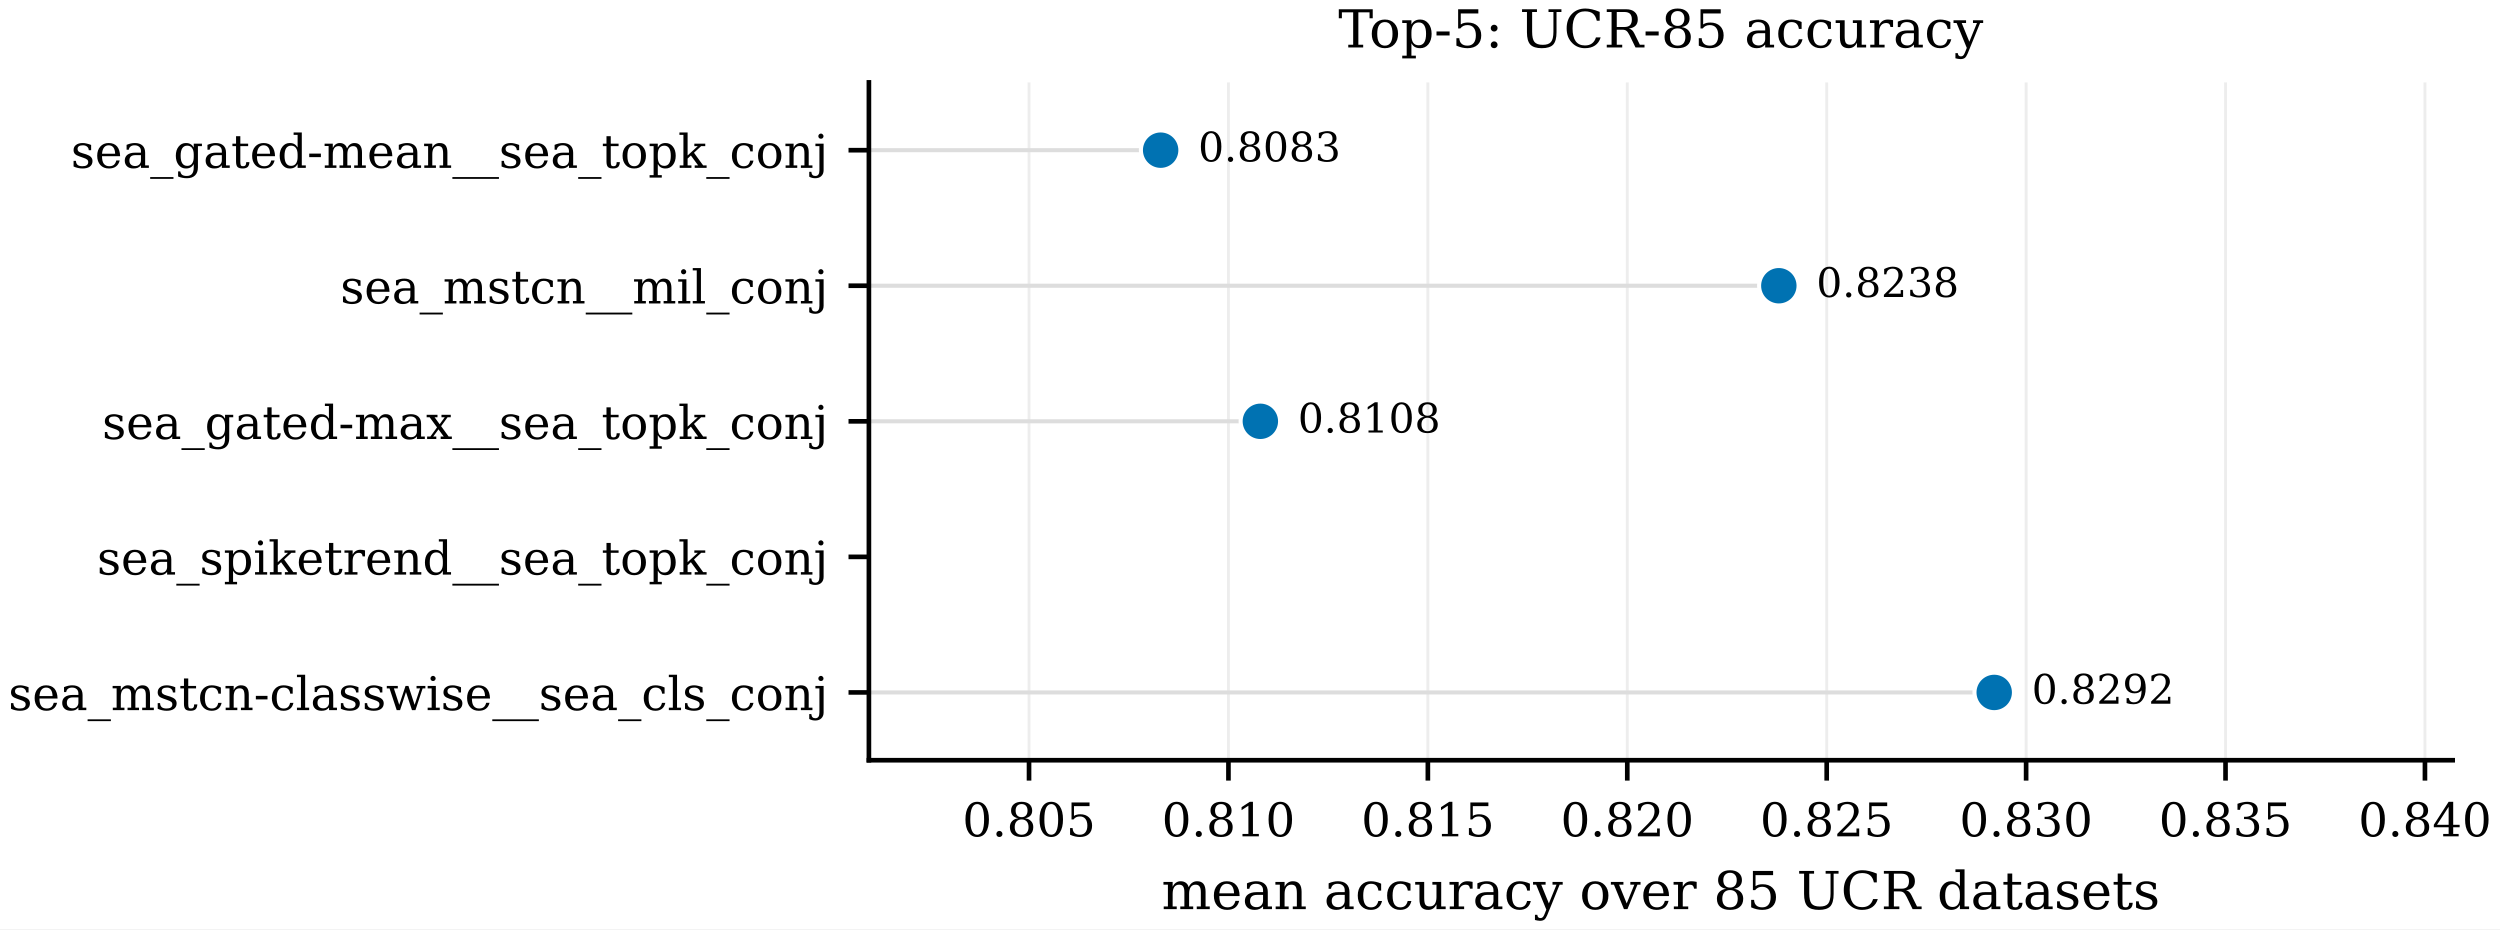
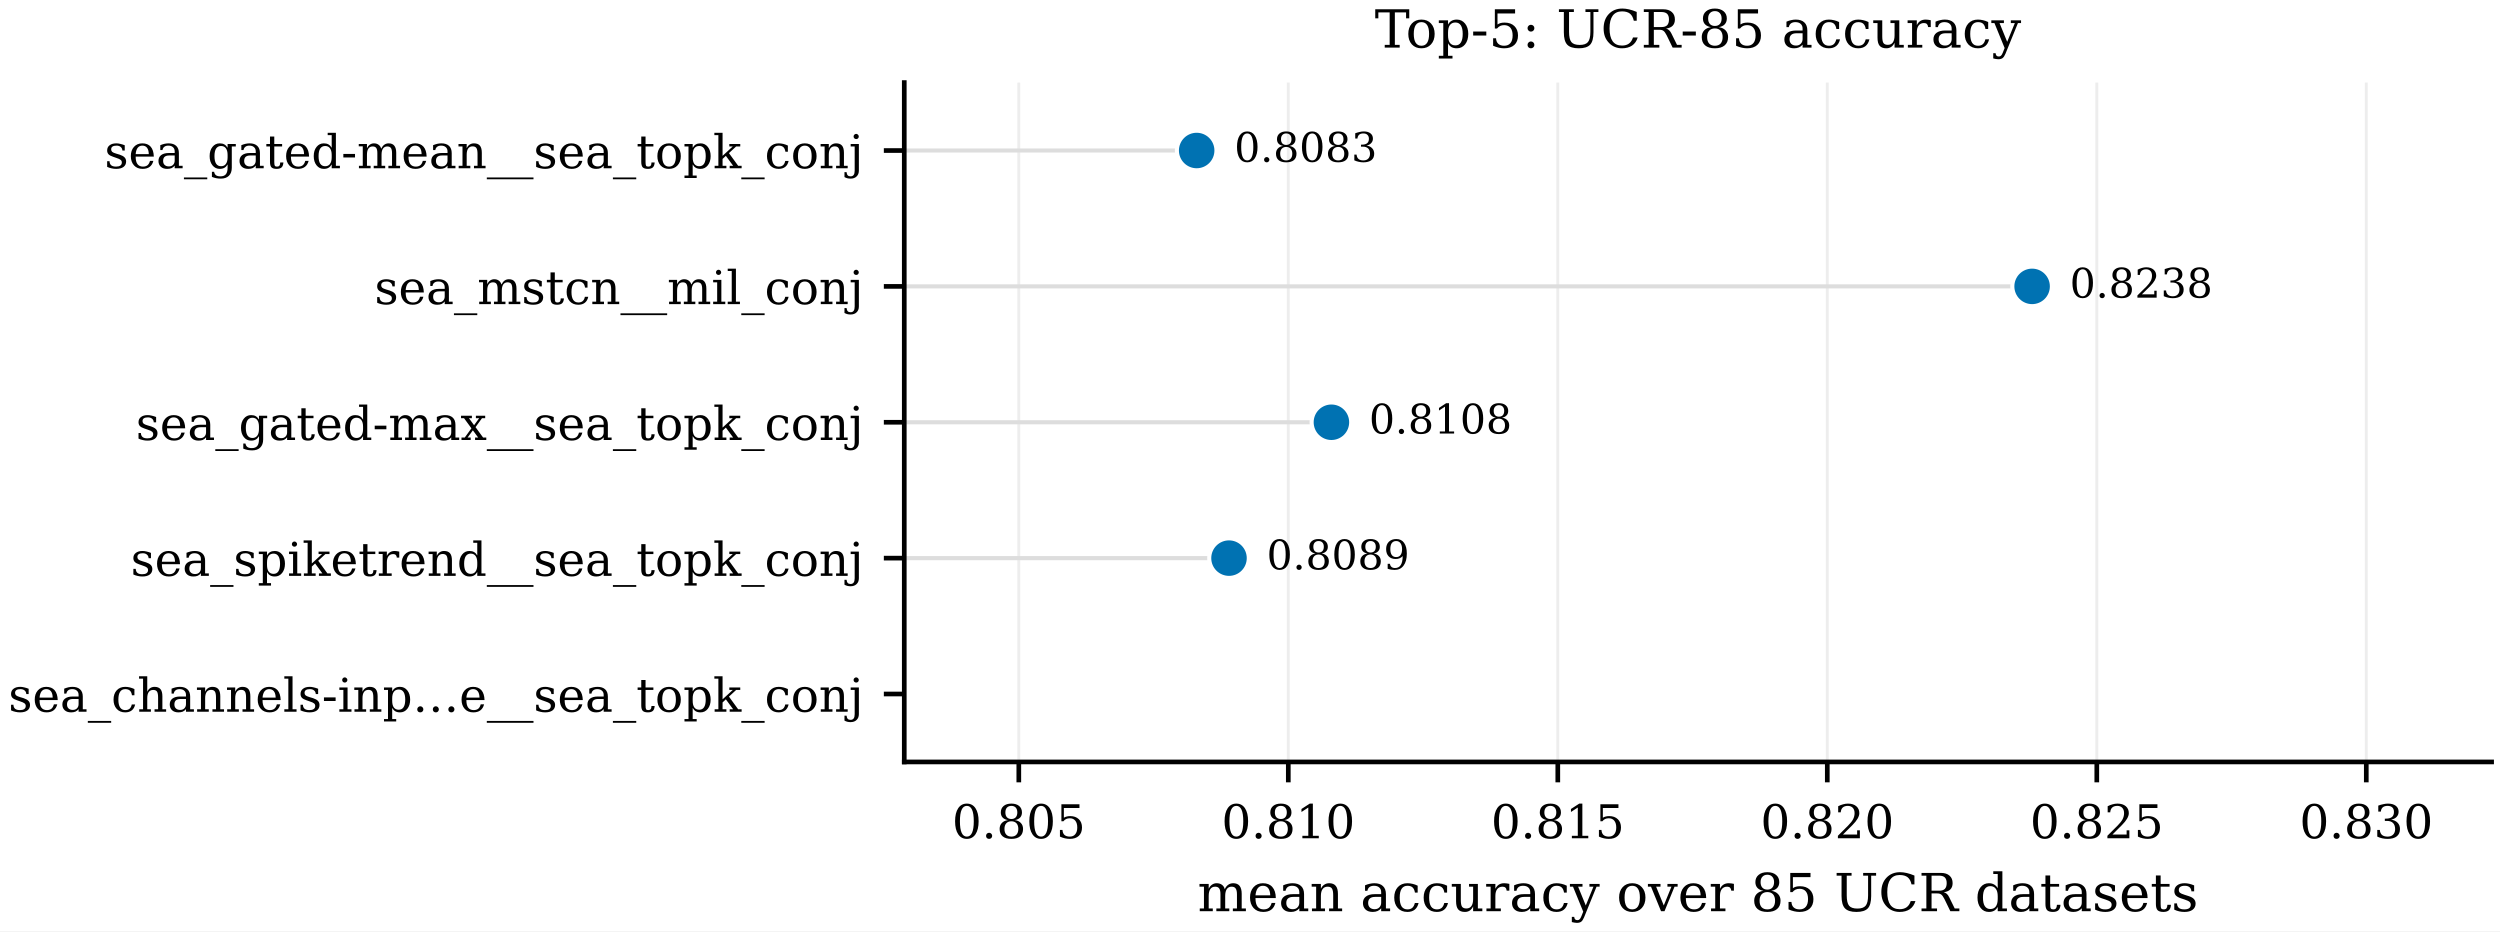
- <svg xmlns="http://www.w3.org/2000/svg" xmlns:xlink="http://www.w3.org/1999/xlink" width="429.395pt" height="159.595pt" viewBox="0 0 429.395 159.595" version="1.1">
+ <svg xmlns="http://www.w3.org/2000/svg" xmlns:xlink="http://www.w3.org/1999/xlink" width="428.431pt" height="159.595pt" viewBox="0 0 428.431 159.595" version="1.1">
  <defs>
    <style type="text/css">*{stroke-linejoin: round; stroke-linecap: butt}</style>
  </defs>
  <g id="figure_1">
    <g id="patch_1">
-       <path d="M 0 159.595  L 429.395 159.595  L 429.395 0  L 0 0  z " style="fill: #ffffff" />
+       <path d="M 0 159.595  L 428.431 159.595  L 428.431 0  L 0 0  z " style="fill: #ffffff" />
    </g>
    <g id="axes_1">
      <g id="patch_2">
-         <path d="M 149.24 130.575  L 421.265 130.575  L 421.265 14.151  L 149.24 14.151  z " style="fill: #ffffff" />
+         <path d="M 154.966 130.575  L 426.991 130.575  L 426.991 14.151  L 154.966 14.151  z " style="fill: #ffffff" />
      </g>
      <g id="matplotlib.axis_1">
        <g id="xtick_1">
          <g id="line2d_1">
-             <path d="M 176.744 130.575  L 176.744 14.151  " clip-path="url(#pbf44ce5fc9)" style="fill: none; stroke: #cccccc; stroke-opacity: 0.35; stroke-width: 0.5; stroke-linecap: square" />
+             <path d="M 174.595 130.575  L 174.595 14.151  " clip-path="url(#p12003c0aa8)" style="fill: none; stroke: #cccccc; stroke-opacity: 0.35; stroke-width: 0.5; stroke-linecap: square" />
          </g>
          <g id="line2d_2">
            <defs>
-               <path id="m31cc7d1019" d="M 0 0  L 0 3.5  " style="stroke: #000000; stroke-width: 0.8" />
+               <path id="m25ddbb8bf5" d="M 0 0  L 0 3.5  " style="stroke: #000000; stroke-width: 0.8" />
            </defs>
            <g>
-               <use xlink:href="#m31cc7d1019" x="176.744" y="130.575" style="stroke: #000000; stroke-width: 0.8" />
+               <use xlink:href="#m25ddbb8bf5" x="174.595" y="130.575" style="stroke: #000000; stroke-width: 0.8" />
            </g>
          </g>
          <g id="text_1">
-             <text style="font: 8px 'DejaVu Serif', 'Times New Roman', 'Times', 'Computer Modern Roman', serif; text-anchor: middle" x="176.744" y="143.653" transform="rotate(-0 176.7439 143.6534)">0.805</text>
+             <text style="font: 8px 'DejaVu Serif', 'Times New Roman', 'Times', 'Computer Modern Roman', serif; text-anchor: middle" x="174.595" y="143.653" transform="rotate(-0 174.5945 143.6534)">0.805</text>
          </g>
        </g>
        <g id="xtick_2">
          <g id="line2d_3">
-             <path d="M 210.995 130.575  L 210.995 14.151  " clip-path="url(#pbf44ce5fc9)" style="fill: none; stroke: #cccccc; stroke-opacity: 0.35; stroke-width: 0.5; stroke-linecap: square" />
+             <path d="M 220.779 130.575  L 220.779 14.151  " clip-path="url(#p12003c0aa8)" style="fill: none; stroke: #cccccc; stroke-opacity: 0.35; stroke-width: 0.5; stroke-linecap: square" />
          </g>
          <g id="line2d_4">
            <g>
-               <use xlink:href="#m31cc7d1019" x="210.995" y="130.575" style="stroke: #000000; stroke-width: 0.8" />
+               <use xlink:href="#m25ddbb8bf5" x="220.779" y="130.575" style="stroke: #000000; stroke-width: 0.8" />
            </g>
          </g>
          <g id="text_2">
-             <text style="font: 8px 'DejaVu Serif', 'Times New Roman', 'Times', 'Computer Modern Roman', serif; text-anchor: middle" x="210.995" y="143.653" transform="rotate(-0 210.9954 143.6534)">0.810</text>
+             <text style="font: 8px 'DejaVu Serif', 'Times New Roman', 'Times', 'Computer Modern Roman', serif; text-anchor: middle" x="220.779" y="143.653" transform="rotate(-0 220.7788 143.6534)">0.810</text>
          </g>
        </g>
        <g id="xtick_3">
          <g id="line2d_5">
-             <path d="M 245.247 130.575  L 245.247 14.151  " clip-path="url(#pbf44ce5fc9)" style="fill: none; stroke: #cccccc; stroke-opacity: 0.35; stroke-width: 0.5; stroke-linecap: square" />
+             <path d="M 266.963 130.575  L 266.963 14.151  " clip-path="url(#p12003c0aa8)" style="fill: none; stroke: #cccccc; stroke-opacity: 0.35; stroke-width: 0.5; stroke-linecap: square" />
          </g>
          <g id="line2d_6">
            <g>
-               <use xlink:href="#m31cc7d1019" x="245.247" y="130.575" style="stroke: #000000; stroke-width: 0.8" />
+               <use xlink:href="#m25ddbb8bf5" x="266.963" y="130.575" style="stroke: #000000; stroke-width: 0.8" />
            </g>
          </g>
          <g id="text_3">
-             <text style="font: 8px 'DejaVu Serif', 'Times New Roman', 'Times', 'Computer Modern Roman', serif; text-anchor: middle" x="245.247" y="143.653" transform="rotate(-0 245.2468 143.6534)">0.815</text>
+             <text style="font: 8px 'DejaVu Serif', 'Times New Roman', 'Times', 'Computer Modern Roman', serif; text-anchor: middle" x="266.963" y="143.653" transform="rotate(-0 266.963 143.6534)">0.815</text>
          </g>
        </g>
        <g id="xtick_4">
          <g id="line2d_7">
-             <path d="M 279.498 130.575  L 279.498 14.151  " clip-path="url(#pbf44ce5fc9)" style="fill: none; stroke: #cccccc; stroke-opacity: 0.35; stroke-width: 0.5; stroke-linecap: square" />
+             <path d="M 313.147 130.575  L 313.147 14.151  " clip-path="url(#p12003c0aa8)" style="fill: none; stroke: #cccccc; stroke-opacity: 0.35; stroke-width: 0.5; stroke-linecap: square" />
          </g>
          <g id="line2d_8">
            <g>
-               <use xlink:href="#m31cc7d1019" x="279.498" y="130.575" style="stroke: #000000; stroke-width: 0.8" />
+               <use xlink:href="#m25ddbb8bf5" x="313.147" y="130.575" style="stroke: #000000; stroke-width: 0.8" />
            </g>
          </g>
          <g id="text_4">
-             <text style="font: 8px 'DejaVu Serif', 'Times New Roman', 'Times', 'Computer Modern Roman', serif; text-anchor: middle" x="279.498" y="143.653" transform="rotate(-0 279.4983 143.6534)">0.820</text>
+             <text style="font: 8px 'DejaVu Serif', 'Times New Roman', 'Times', 'Computer Modern Roman', serif; text-anchor: middle" x="313.147" y="143.653" transform="rotate(-0 313.1472 143.6534)">0.820</text>
          </g>
        </g>
        <g id="xtick_5">
          <g id="line2d_9">
-             <path d="M 313.75 130.575  L 313.75 14.151  " clip-path="url(#pbf44ce5fc9)" style="fill: none; stroke: #cccccc; stroke-opacity: 0.35; stroke-width: 0.5; stroke-linecap: square" />
+             <path d="M 359.331 130.575  L 359.331 14.151  " clip-path="url(#p12003c0aa8)" style="fill: none; stroke: #cccccc; stroke-opacity: 0.35; stroke-width: 0.5; stroke-linecap: square" />
          </g>
          <g id="line2d_10">
            <g>
-               <use xlink:href="#m31cc7d1019" x="313.75" y="130.575" style="stroke: #000000; stroke-width: 0.8" />
+               <use xlink:href="#m25ddbb8bf5" x="359.331" y="130.575" style="stroke: #000000; stroke-width: 0.8" />
            </g>
          </g>
          <g id="text_5">
-             <text style="font: 8px 'DejaVu Serif', 'Times New Roman', 'Times', 'Computer Modern Roman', serif; text-anchor: middle" x="313.75" y="143.653" transform="rotate(-0 313.7497 143.6534)">0.825</text>
+             <text style="font: 8px 'DejaVu Serif', 'Times New Roman', 'Times', 'Computer Modern Roman', serif; text-anchor: middle" x="359.331" y="143.653" transform="rotate(-0 359.3314 143.6534)">0.825</text>
          </g>
        </g>
        <g id="xtick_6">
          <g id="line2d_11">
-             <path d="M 348.001 130.575  L 348.001 14.151  " clip-path="url(#pbf44ce5fc9)" style="fill: none; stroke: #cccccc; stroke-opacity: 0.35; stroke-width: 0.5; stroke-linecap: square" />
+             <path d="M 405.516 130.575  L 405.516 14.151  " clip-path="url(#p12003c0aa8)" style="fill: none; stroke: #cccccc; stroke-opacity: 0.35; stroke-width: 0.5; stroke-linecap: square" />
          </g>
          <g id="line2d_12">
            <g>
-               <use xlink:href="#m31cc7d1019" x="348.001" y="130.575" style="stroke: #000000; stroke-width: 0.8" />
+               <use xlink:href="#m25ddbb8bf5" x="405.516" y="130.575" style="stroke: #000000; stroke-width: 0.8" />
            </g>
          </g>
          <g id="text_6">
-             <text style="font: 8px 'DejaVu Serif', 'Times New Roman', 'Times', 'Computer Modern Roman', serif; text-anchor: middle" x="348.001" y="143.653" transform="rotate(-0 348.0012 143.6534)">0.830</text>
-           </g>
-         </g>
-         <g id="xtick_7">
-           <g id="line2d_13">
-             <path d="M 382.253 130.575  L 382.253 14.151  " clip-path="url(#pbf44ce5fc9)" style="fill: none; stroke: #cccccc; stroke-opacity: 0.35; stroke-width: 0.5; stroke-linecap: square" />
-           </g>
-           <g id="line2d_14">
-             <g>
-               <use xlink:href="#m31cc7d1019" x="382.253" y="130.575" style="stroke: #000000; stroke-width: 0.8" />
-             </g>
-           </g>
-           <g id="text_7">
-             <text style="font: 8px 'DejaVu Serif', 'Times New Roman', 'Times', 'Computer Modern Roman', serif; text-anchor: middle" x="382.253" y="143.653" transform="rotate(-0 382.2526 143.6534)">0.835</text>
-           </g>
-         </g>
-         <g id="xtick_8">
-           <g id="line2d_15">
-             <path d="M 416.504 130.575  L 416.504 14.151  " clip-path="url(#pbf44ce5fc9)" style="fill: none; stroke: #cccccc; stroke-opacity: 0.35; stroke-width: 0.5; stroke-linecap: square" />
-           </g>
-           <g id="line2d_16">
-             <g>
-               <use xlink:href="#m31cc7d1019" x="416.504" y="130.575" style="stroke: #000000; stroke-width: 0.8" />
-             </g>
-           </g>
-           <g id="text_8">
-             <text style="font: 8px 'DejaVu Serif', 'Times New Roman', 'Times', 'Computer Modern Roman', serif; text-anchor: middle" x="416.504" y="143.653" transform="rotate(-0 416.504 143.6534)">0.840</text>
-           </g>
-         </g>
-         <g id="text_9">
-           <text style="font: 9px 'DejaVu Serif', 'Times New Roman', 'Times', 'Computer Modern Roman', serif; text-anchor: middle" x="285.252" y="156.156" transform="rotate(-0 285.2525 156.1557)">mean accuracy over 85 UCR datasets</text>
+             <text style="font: 8px 'DejaVu Serif', 'Times New Roman', 'Times', 'Computer Modern Roman', serif; text-anchor: middle" x="405.516" y="143.653" transform="rotate(-0 405.5156 143.6534)">0.830</text>
+           </g>
+         </g>
+         <g id="text_7">
+           <text style="font: 9px 'DejaVu Serif', 'Times New Roman', 'Times', 'Computer Modern Roman', serif; text-anchor: middle" x="290.979" y="156.156" transform="rotate(-0 290.9787 156.1557)">mean accuracy over 85 UCR datasets</text>
        </g>
      </g>
      <g id="matplotlib.axis_2">
        <g id="ytick_1">
+           <g id="line2d_13">
+             <defs>
+               <path id="mb5bf34ef15" d="M 0 0  L -3.5 0  " style="stroke: #000000; stroke-width: 0.8" />
+             </defs>
+             <g>
+               <use xlink:href="#mb5bf34ef15" x="154.966" y="25.793" style="stroke: #000000; stroke-width: 0.8" />
+             </g>
+           </g>
+           <g id="text_8">
+             <text style="font: 8px 'DejaVu Serif', 'Times New Roman', 'Times', 'Computer Modern Roman', serif; text-anchor: end" x="147.966" y="28.832" transform="rotate(-0 147.9663 28.8324)">sea_gated-mean__sea_topk_conj</text>
+           </g>
+         </g>
+         <g id="ytick_2">
+           <g id="line2d_14">
+             <g>
+               <use xlink:href="#mb5bf34ef15" x="154.966" y="49.078" style="stroke: #000000; stroke-width: 0.8" />
+             </g>
+           </g>
+           <g id="text_9">
+             <text style="font: 8px 'DejaVu Serif', 'Times New Roman', 'Times', 'Computer Modern Roman', serif; text-anchor: end" x="147.966" y="52.117" transform="rotate(-0 147.9663 52.1172)">sea_mstcn__mil_conj</text>
+           </g>
+         </g>
+         <g id="ytick_3">
+           <g id="line2d_15">
+             <g>
+               <use xlink:href="#mb5bf34ef15" x="154.966" y="72.363" style="stroke: #000000; stroke-width: 0.8" />
+             </g>
+           </g>
+           <g id="text_10">
+             <text style="font: 8px 'DejaVu Serif', 'Times New Roman', 'Times', 'Computer Modern Roman', serif; text-anchor: end" x="147.966" y="75.402" transform="rotate(-0 147.9663 75.402)">sea_gated-max__sea_topk_conj</text>
+           </g>
+         </g>
+         <g id="ytick_4">
+           <g id="line2d_16">
+             <g>
+               <use xlink:href="#mb5bf34ef15" x="154.966" y="95.647" style="stroke: #000000; stroke-width: 0.8" />
+             </g>
+           </g>
+           <g id="text_11">
+             <text style="font: 8px 'DejaVu Serif', 'Times New Roman', 'Times', 'Computer Modern Roman', serif; text-anchor: end" x="147.966" y="98.687" transform="rotate(-0 147.9663 98.6868)">sea_spiketrend__sea_topk_conj</text>
+           </g>
+         </g>
+         <g id="ytick_5">
          <g id="line2d_17">
-             <defs>
-               <path id="ma0e1688446" d="M 0 0  L -3.5 0  " style="stroke: #000000; stroke-width: 0.8" />
-             </defs>
-             <g>
-               <use xlink:href="#ma0e1688446" x="149.24" y="25.793" style="stroke: #000000; stroke-width: 0.8" />
-             </g>
-           </g>
-           <g id="text_10">
-             <text style="font: 8px 'DejaVu Serif', 'Times New Roman', 'Times', 'Computer Modern Roman', serif; text-anchor: end" x="142.24" y="28.832" transform="rotate(-0 142.24 28.8324)">sea_gated-mean__sea_topk_conj</text>
-           </g>
-         </g>
-         <g id="ytick_2">
-           <g id="line2d_18">
-             <g>
-               <use xlink:href="#ma0e1688446" x="149.24" y="49.078" style="stroke: #000000; stroke-width: 0.8" />
-             </g>
-           </g>
-           <g id="text_11">
-             <text style="font: 8px 'DejaVu Serif', 'Times New Roman', 'Times', 'Computer Modern Roman', serif; text-anchor: end" x="142.24" y="52.117" transform="rotate(-0 142.24 52.1172)">sea_mstcn__mil_conj</text>
-           </g>
-         </g>
-         <g id="ytick_3">
-           <g id="line2d_19">
-             <g>
-               <use xlink:href="#ma0e1688446" x="149.24" y="72.363" style="stroke: #000000; stroke-width: 0.8" />
+             <g>
+               <use xlink:href="#mb5bf34ef15" x="154.966" y="118.932" style="stroke: #000000; stroke-width: 0.8" />
            </g>
          </g>
          <g id="text_12">
-             <text style="font: 8px 'DejaVu Serif', 'Times New Roman', 'Times', 'Computer Modern Roman', serif; text-anchor: end" x="142.24" y="75.402" transform="rotate(-0 142.24 75.402)">sea_gated-max__sea_topk_conj</text>
-           </g>
-         </g>
-         <g id="ytick_4">
-           <g id="line2d_20">
-             <g>
-               <use xlink:href="#ma0e1688446" x="149.24" y="95.647" style="stroke: #000000; stroke-width: 0.8" />
-             </g>
-           </g>
-           <g id="text_13">
-             <text style="font: 8px 'DejaVu Serif', 'Times New Roman', 'Times', 'Computer Modern Roman', serif; text-anchor: end" x="142.24" y="98.687" transform="rotate(-0 142.24 98.6868)">sea_spiketrend__sea_topk_conj</text>
-           </g>
-         </g>
-         <g id="ytick_5">
-           <g id="line2d_21">
-             <g>
-               <use xlink:href="#ma0e1688446" x="149.24" y="118.932" style="stroke: #000000; stroke-width: 0.8" />
-             </g>
-           </g>
-           <g id="text_14">
-             <text style="font: 8px 'DejaVu Serif', 'Times New Roman', 'Times', 'Computer Modern Roman', serif; text-anchor: end" x="142.24" y="121.972" transform="rotate(-0 142.24 121.9716)">sea_mstcn-classwise__sea_cls_conj</text>
-           </g>
-         </g>
-       </g>
-       <g id="line2d_22">
-         <path d="M 149.24 25.793  L 199.35 25.793  " clip-path="url(#pbf44ce5fc9)" style="fill: none; stroke: #dddddd; stroke-width: 0.7; stroke-linecap: square" />
-       </g>
-       <g id="line2d_23">
-         <path d="M 149.24 49.078  L 305.529 49.078  " clip-path="url(#pbf44ce5fc9)" style="fill: none; stroke: #dddddd; stroke-width: 0.7; stroke-linecap: square" />
-       </g>
-       <g id="line2d_24">
-         <path d="M 149.24 72.363  L 216.476 72.363  " clip-path="url(#pbf44ce5fc9)" style="fill: none; stroke: #dddddd; stroke-width: 0.7; stroke-linecap: square" />
-       </g>
-       <g id="line2d_25">
-         <path d="M 149.24 118.932  L 342.521 118.932  " clip-path="url(#pbf44ce5fc9)" style="fill: none; stroke: #dddddd; stroke-width: 0.7; stroke-linecap: square" />
+             <text style="font: 8px 'DejaVu Serif', 'Times New Roman', 'Times', 'Computer Modern Roman', serif; text-anchor: end" x="147.966" y="121.972" transform="rotate(-0 147.9663 121.9716)">sea_channels-inp…e__sea_topk_conj</text>
+           </g>
+         </g>
+       </g>
+       <g id="line2d_18">
+         <path d="M 154.966 25.793  L 205.076 25.793  " clip-path="url(#p12003c0aa8)" style="fill: none; stroke: #dddddd; stroke-width: 0.7; stroke-linecap: square" />
+       </g>
+       <g id="line2d_19">
+         <path d="M 154.966 49.078  L 348.247 49.078  " clip-path="url(#p12003c0aa8)" style="fill: none; stroke: #dddddd; stroke-width: 0.7; stroke-linecap: square" />
+       </g>
+       <g id="line2d_20">
+         <path d="M 154.966 72.363  L 228.168 72.363  " clip-path="url(#p12003c0aa8)" style="fill: none; stroke: #dddddd; stroke-width: 0.7; stroke-linecap: square" />
+       </g>
+       <g id="line2d_21">
+         <path d="M 154.966 95.647  L 210.618 95.647  " clip-path="url(#p12003c0aa8)" style="fill: none; stroke: #dddddd; stroke-width: 0.7; stroke-linecap: square" />
      </g>
      <g id="patch_3">
-         <path d="M 149.24 130.575  L 149.24 14.151  " style="fill: none; stroke: #000000; stroke-width: 0.8; stroke-linejoin: miter; stroke-linecap: square" />
+         <path d="M 154.966 130.575  L 154.966 14.151  " style="fill: none; stroke: #000000; stroke-width: 0.8; stroke-linejoin: miter; stroke-linecap: square" />
      </g>
      <g id="patch_4">
-         <path d="M 149.24 130.575  L 421.265 130.575  " style="fill: none; stroke: #000000; stroke-width: 0.8; stroke-linejoin: miter; stroke-linecap: square" />
+         <path d="M 154.966 130.575  L 426.991 130.575  " style="fill: none; stroke: #000000; stroke-width: 0.8; stroke-linejoin: miter; stroke-linecap: square" />
+       </g>
+       <g id="text_13">
+         <text style="font: 7px 'DejaVu Serif', 'Times New Roman', 'Times', 'Computer Modern Roman', serif; text-anchor: start" x="211.519" y="27.725" transform="rotate(-0 211.5188 27.72459)">0.8083</text>
+       </g>
+       <g id="text_14">
+         <text style="font: 7px 'DejaVu Serif', 'Times New Roman', 'Times', 'Computer Modern Roman', serif; text-anchor: start" x="354.69" y="51.009" transform="rotate(-0 354.6899 51.00939)">0.8238</text>
      </g>
      <g id="text_15">
-         <text style="font: 7px 'DejaVu Serif', 'Times New Roman', 'Times', 'Computer Modern Roman', serif; text-anchor: start" x="205.793" y="27.725" transform="rotate(-0 205.7926 27.72459)">0.8083</text>
+         <text style="font: 7px 'DejaVu Serif', 'Times New Roman', 'Times', 'Computer Modern Roman', serif; text-anchor: start" x="234.611" y="74.294" transform="rotate(-0 234.6109 74.29419)">0.8108</text>
      </g>
      <g id="text_16">
-         <text style="font: 7px 'DejaVu Serif', 'Times New Roman', 'Times', 'Computer Modern Roman', serif; text-anchor: start" x="311.972" y="51.009" transform="rotate(-0 311.9721 51.00939)">0.8238</text>
+         <text style="font: 7px 'DejaVu Serif', 'Times New Roman', 'Times', 'Computer Modern Roman', serif; text-anchor: start" x="217.061" y="97.579" transform="rotate(-0 217.0609 97.57899)">0.8089</text>
      </g>
      <g id="text_17">
-         <text style="font: 7px 'DejaVu Serif', 'Times New Roman', 'Times', 'Computer Modern Roman', serif; text-anchor: start" x="222.918" y="74.294" transform="rotate(-0 222.9183 74.29419)">0.8108</text>
-       </g>
-       <g id="text_18">
-         <text style="font: 7px 'DejaVu Serif', 'Times New Roman', 'Times', 'Computer Modern Roman', serif; text-anchor: start" x="348.964" y="120.864" transform="rotate(-0 348.9636 120.8638)">0.8292</text>
-       </g>
-       <g id="text_19">
-         <text style="font: 9px 'DejaVu Serif', 'Times New Roman', 'Times', 'Computer Modern Roman', serif; text-anchor: middle" x="285.252" y="8.151" transform="rotate(-0 285.2525 8.150625)">Top-5: UCR-85 accuracy</text>
+         <text style="font: 9px 'DejaVu Serif', 'Times New Roman', 'Times', 'Computer Modern Roman', serif; text-anchor: middle" x="290.979" y="8.151" transform="rotate(-0 290.9787 8.150625)">Top-5: UCR-85 accuracy</text>
      </g>
      <g id="PathCollection_1">
        <defs>
-           <path id="C0_0_bced2f981c" d="M 0 3.391  C 0.899 3.391 1.762 3.034 2.398 2.398  C 3.034 1.762 3.391 0.899 3.391 -0  C 3.391 -0.899 3.034 -1.762 2.398 -2.398  C 1.762 -3.034 0.899 -3.391 0 -3.391  C -0.899 -3.391 -1.762 -3.034 -2.398 -2.398  C -3.034 -1.762 -3.391 -0.899 -3.391 0  C -3.391 0.899 -3.034 1.762 -2.398 2.398  C -1.762 3.034 -0.899 3.391 0 3.391  z " />
+           <path id="C0_0_306b8acb22" d="M 0 3.391  C 0.899 3.391 1.762 3.034 2.398 2.398  C 3.034 1.762 3.391 0.899 3.391 -0  C 3.391 -0.899 3.034 -1.762 2.398 -2.398  C 1.762 -3.034 0.899 -3.391 0 -3.391  C -0.899 -3.391 -1.762 -3.034 -2.398 -2.398  C -3.034 -1.762 -3.391 -0.899 -3.391 0  C -3.391 0.899 -3.034 1.762 -2.398 2.398  C -1.762 3.034 -0.899 3.391 0 3.391  z " />
        </defs>
-         <g clip-path="url(#pbf44ce5fc9)">
-           <use xlink:href="#C0_0_bced2f981c" x="199.35" y="25.793" style="fill: #0072b2; stroke: #ffffff; stroke-width: 0.7" />
-         </g>
-         <g clip-path="url(#pbf44ce5fc9)">
-           <use xlink:href="#C0_0_bced2f981c" x="305.529" y="49.078" style="fill: #0072b2; stroke: #ffffff; stroke-width: 0.7" />
-         </g>
-         <g clip-path="url(#pbf44ce5fc9)">
-           <use xlink:href="#C0_0_bced2f981c" x="216.476" y="72.363" style="fill: #0072b2; stroke: #ffffff; stroke-width: 0.7" />
-         </g>
-         <g clip-path="url(#pbf44ce5fc9)">
-           <use xlink:href="#C0_0_bced2f981c" x="342.521" y="118.932" style="fill: #0072b2; stroke: #ffffff; stroke-width: 0.7" />
+         <g clip-path="url(#p12003c0aa8)">
+           <use xlink:href="#C0_0_306b8acb22" x="205.076" y="25.793" style="fill: #0072b2; stroke: #ffffff; stroke-width: 0.7" />
+         </g>
+         <g clip-path="url(#p12003c0aa8)">
+           <use xlink:href="#C0_0_306b8acb22" x="348.247" y="49.078" style="fill: #0072b2; stroke: #ffffff; stroke-width: 0.7" />
+         </g>
+         <g clip-path="url(#p12003c0aa8)">
+           <use xlink:href="#C0_0_306b8acb22" x="228.168" y="72.363" style="fill: #0072b2; stroke: #ffffff; stroke-width: 0.7" />
+         </g>
+         <g clip-path="url(#p12003c0aa8)">
+           <use xlink:href="#C0_0_306b8acb22" x="210.618" y="95.647" style="fill: #0072b2; stroke: #ffffff; stroke-width: 0.7" />
        </g>
      </g>
    </g>
  </g>
  <defs>
-     <clipPath id="pbf44ce5fc9">
-       <rect x="149.24" y="14.151" width="272.025" height="116.424" />
+     <clipPath id="p12003c0aa8">
+       <rect x="154.966" y="14.151" width="272.025" height="116.424" />
    </clipPath>
  </defs>
</svg>
